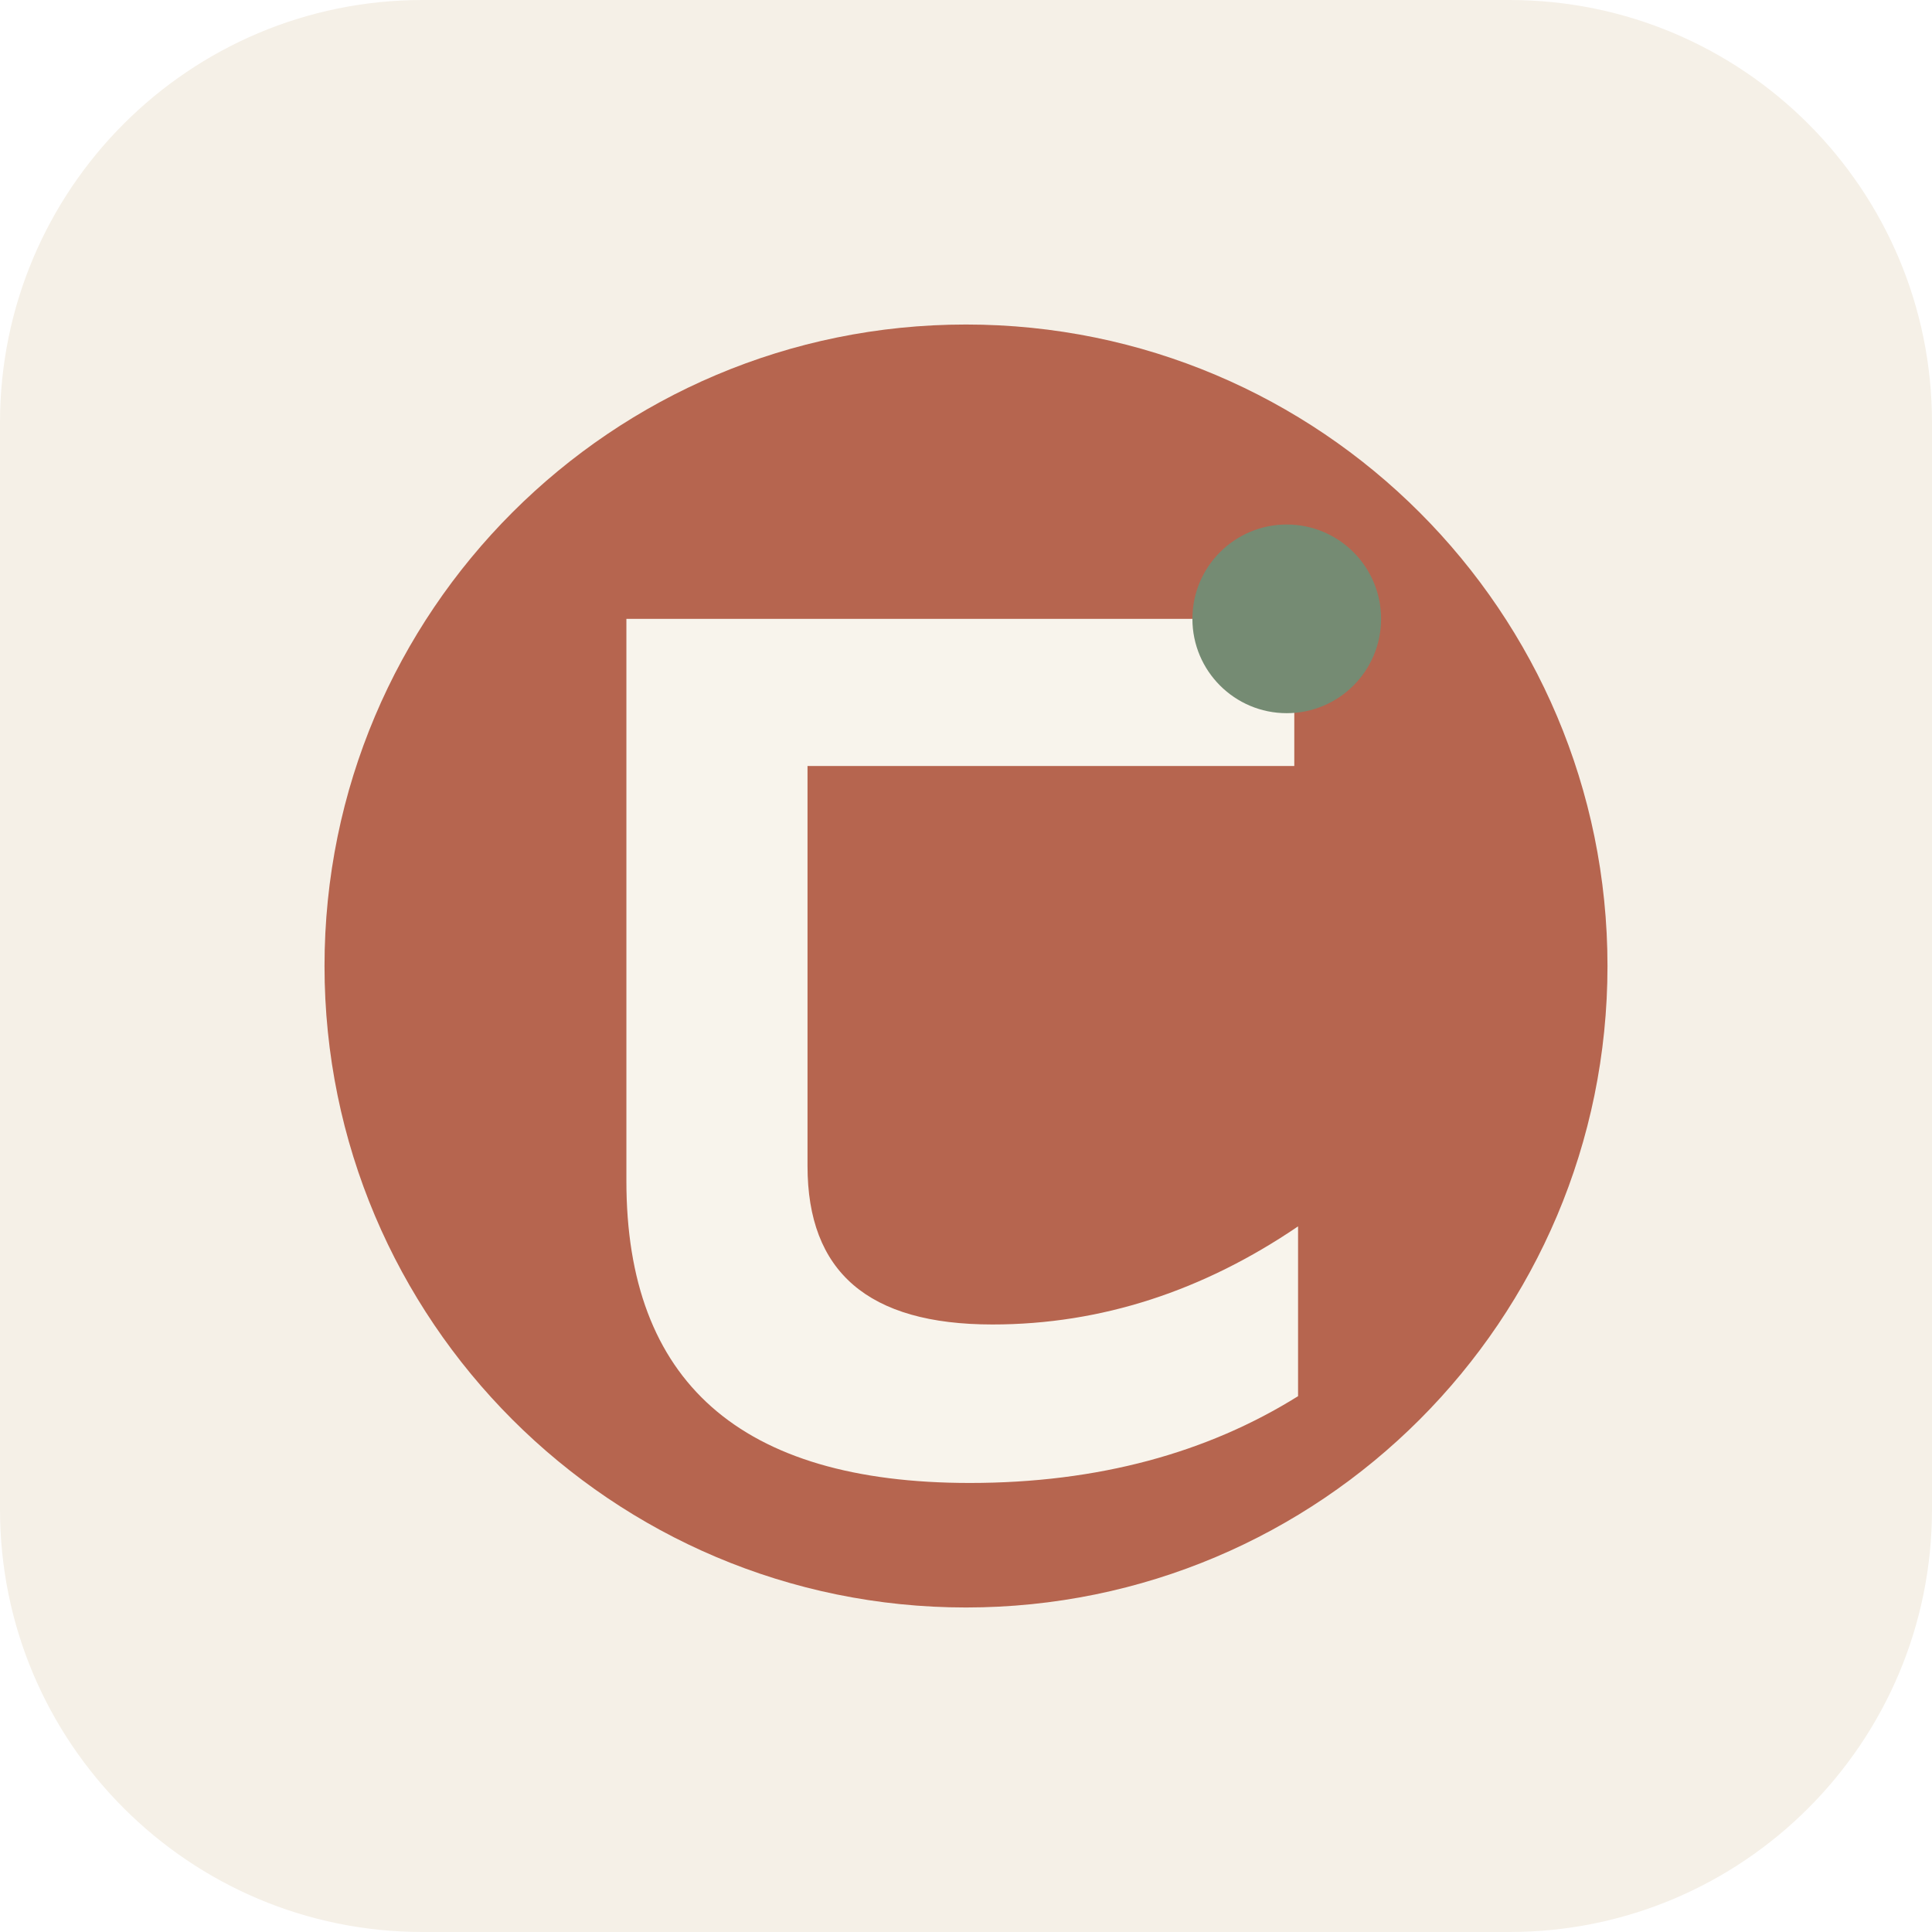
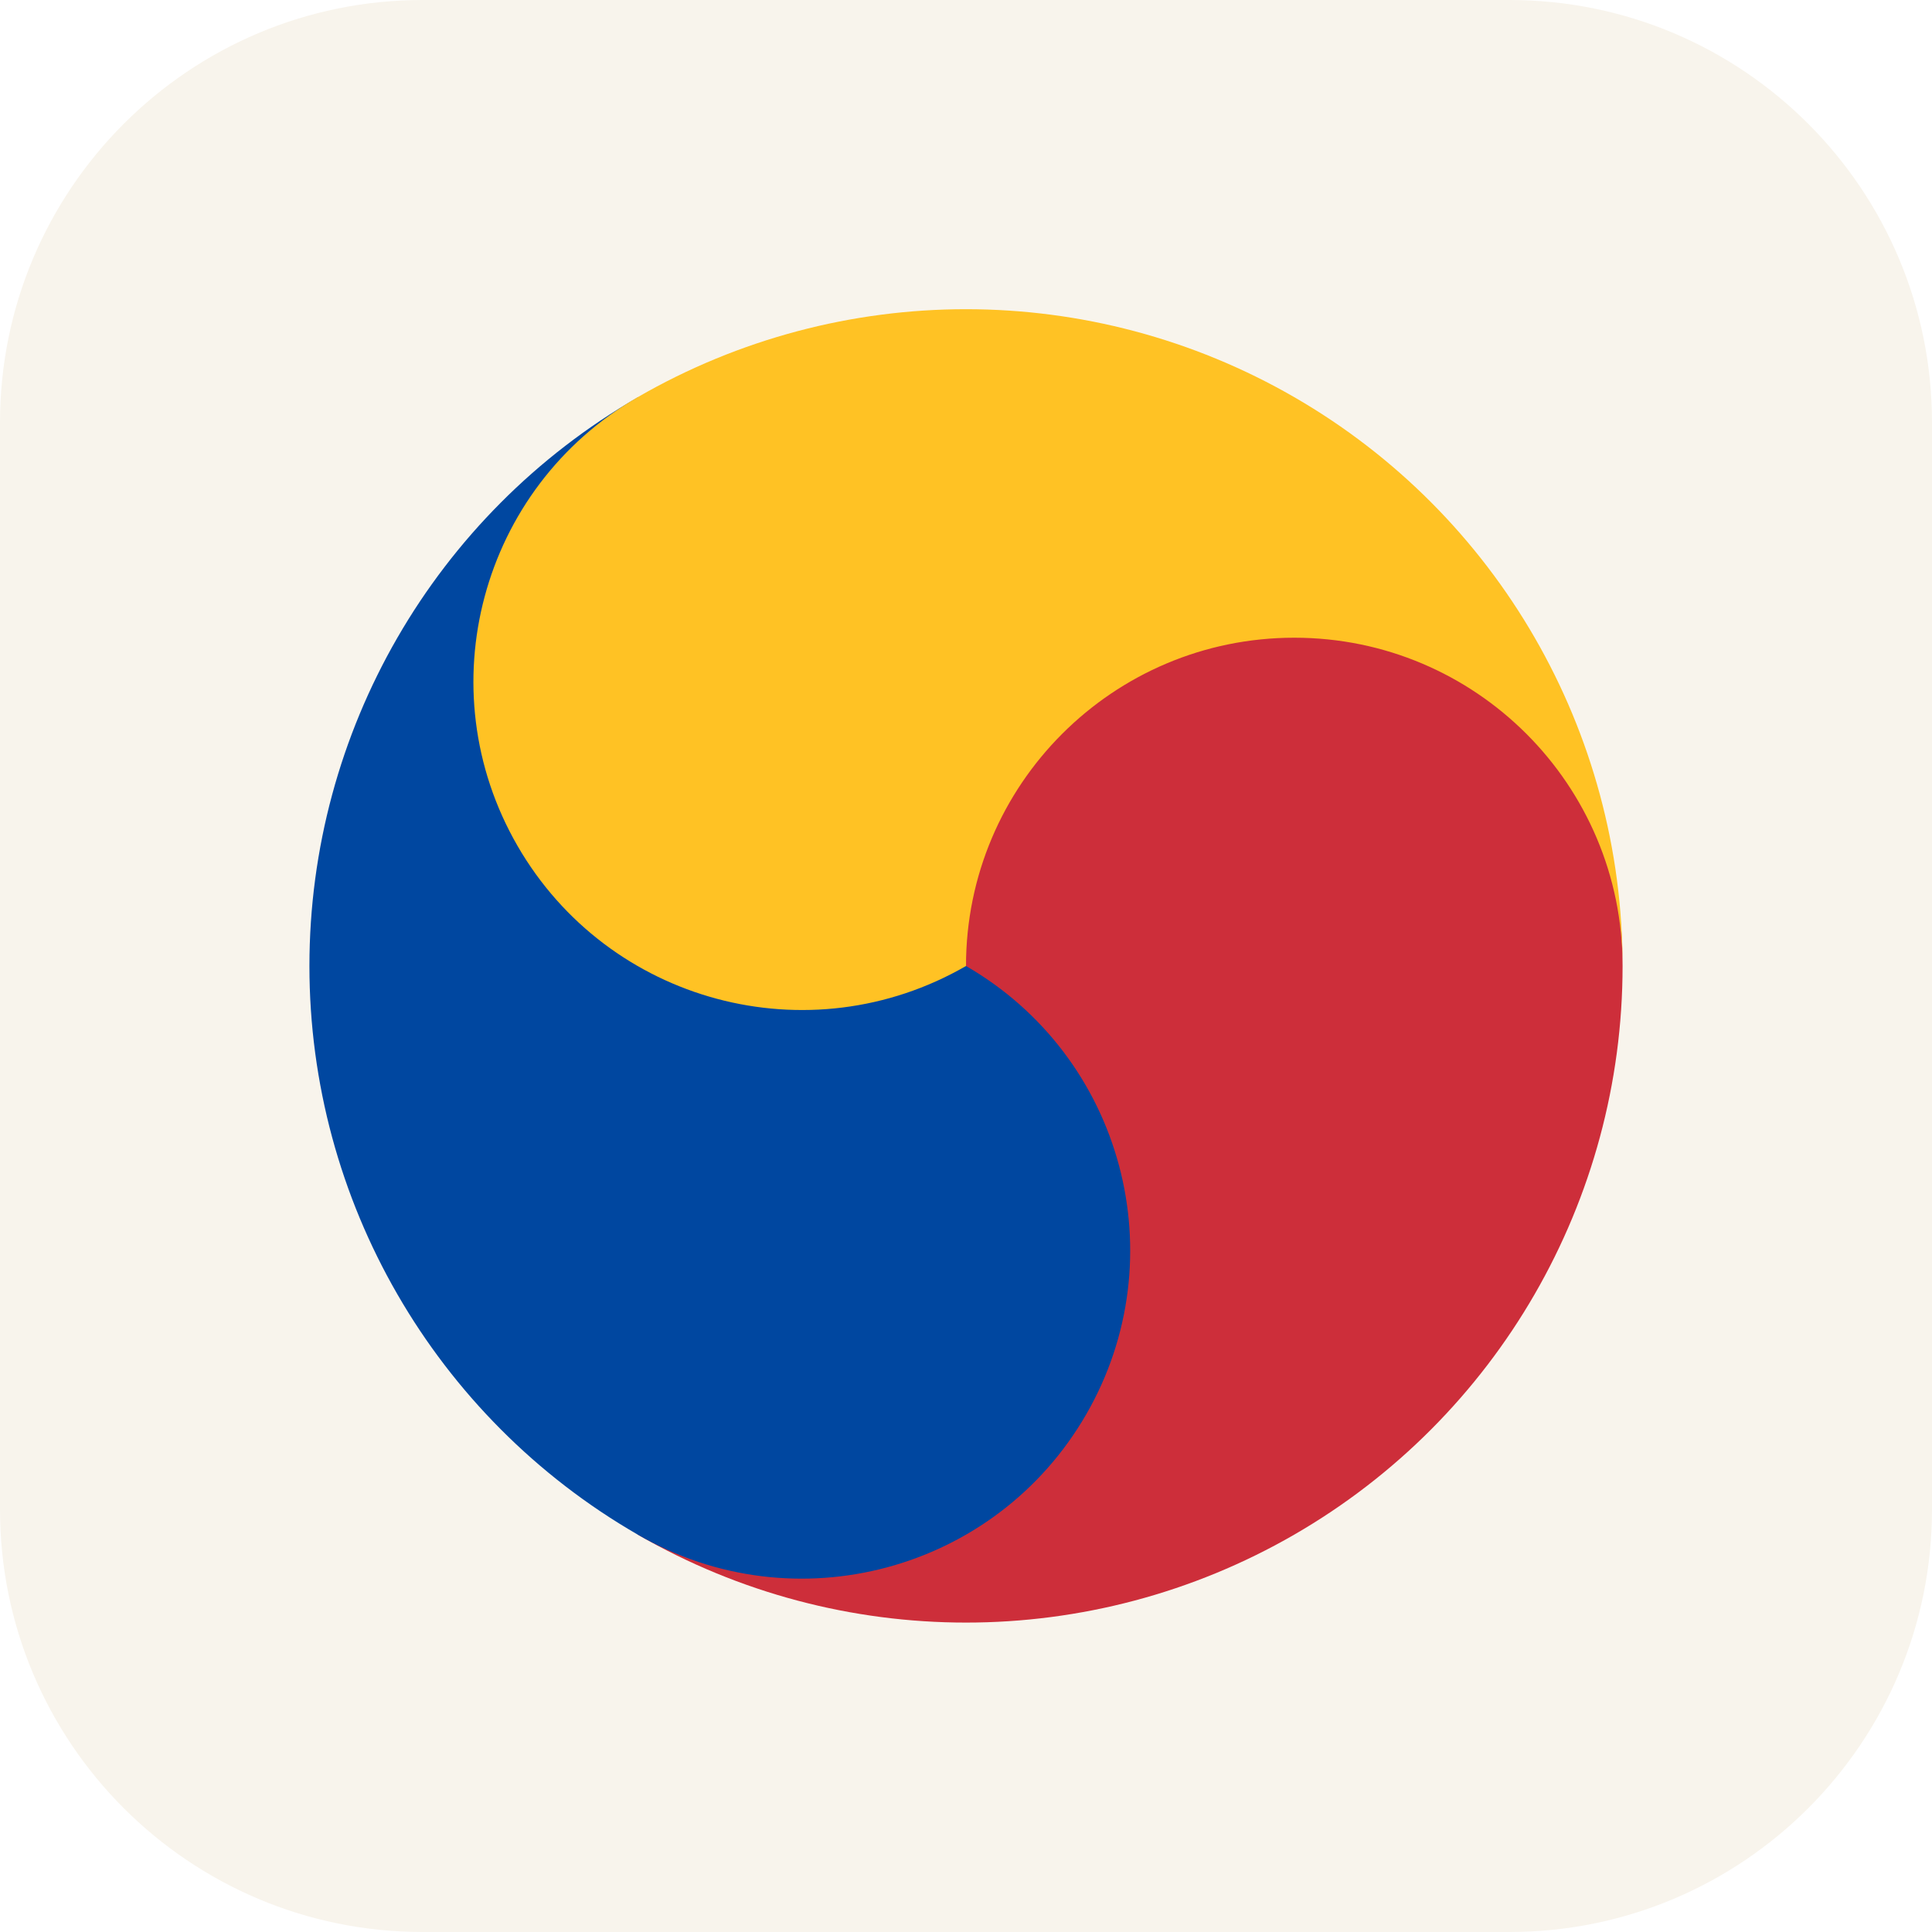
<svg xmlns="http://www.w3.org/2000/svg" viewBox="0 0 512 512">
-   <rect width="512" height="512" rx="112" fill="#f5f0e7" />
-   <circle cx="256" cy="256" r="170" fill="#b6654f" />
-   <path d="M169 164h174v39H214v106c0 28 16 42 49 42 29 0 56-9 81-26v45c-24 15-53 23-87 23-61 0-91-27-91-80V164z" fill="#f8f4ec" />
-   <circle cx="341" cy="164" r="25" fill="#758b73" />
+   <rect width="512" height="512" rx="112" fill="#f8f4ec" />
+   <g transform="translate(256 256) scale(.58)">
+     <path fill="#cd2e3a" d="M-150 259.808A300 300 0 0 0 300 0a225 225 0 0 0-450 0z" />
+     <path fill="#0047a0" d="M-150-259.808a300 300 0 0 0 0 519.616A150 150 0 0 0 0 0z" />
+     <path fill="#ffc224" d="M0 0a150 150 0 0 1 300 0 300 300 0 0 0-450-259.908A150 150 0 0 0 0 0z" />
+   </g>
</svg>
